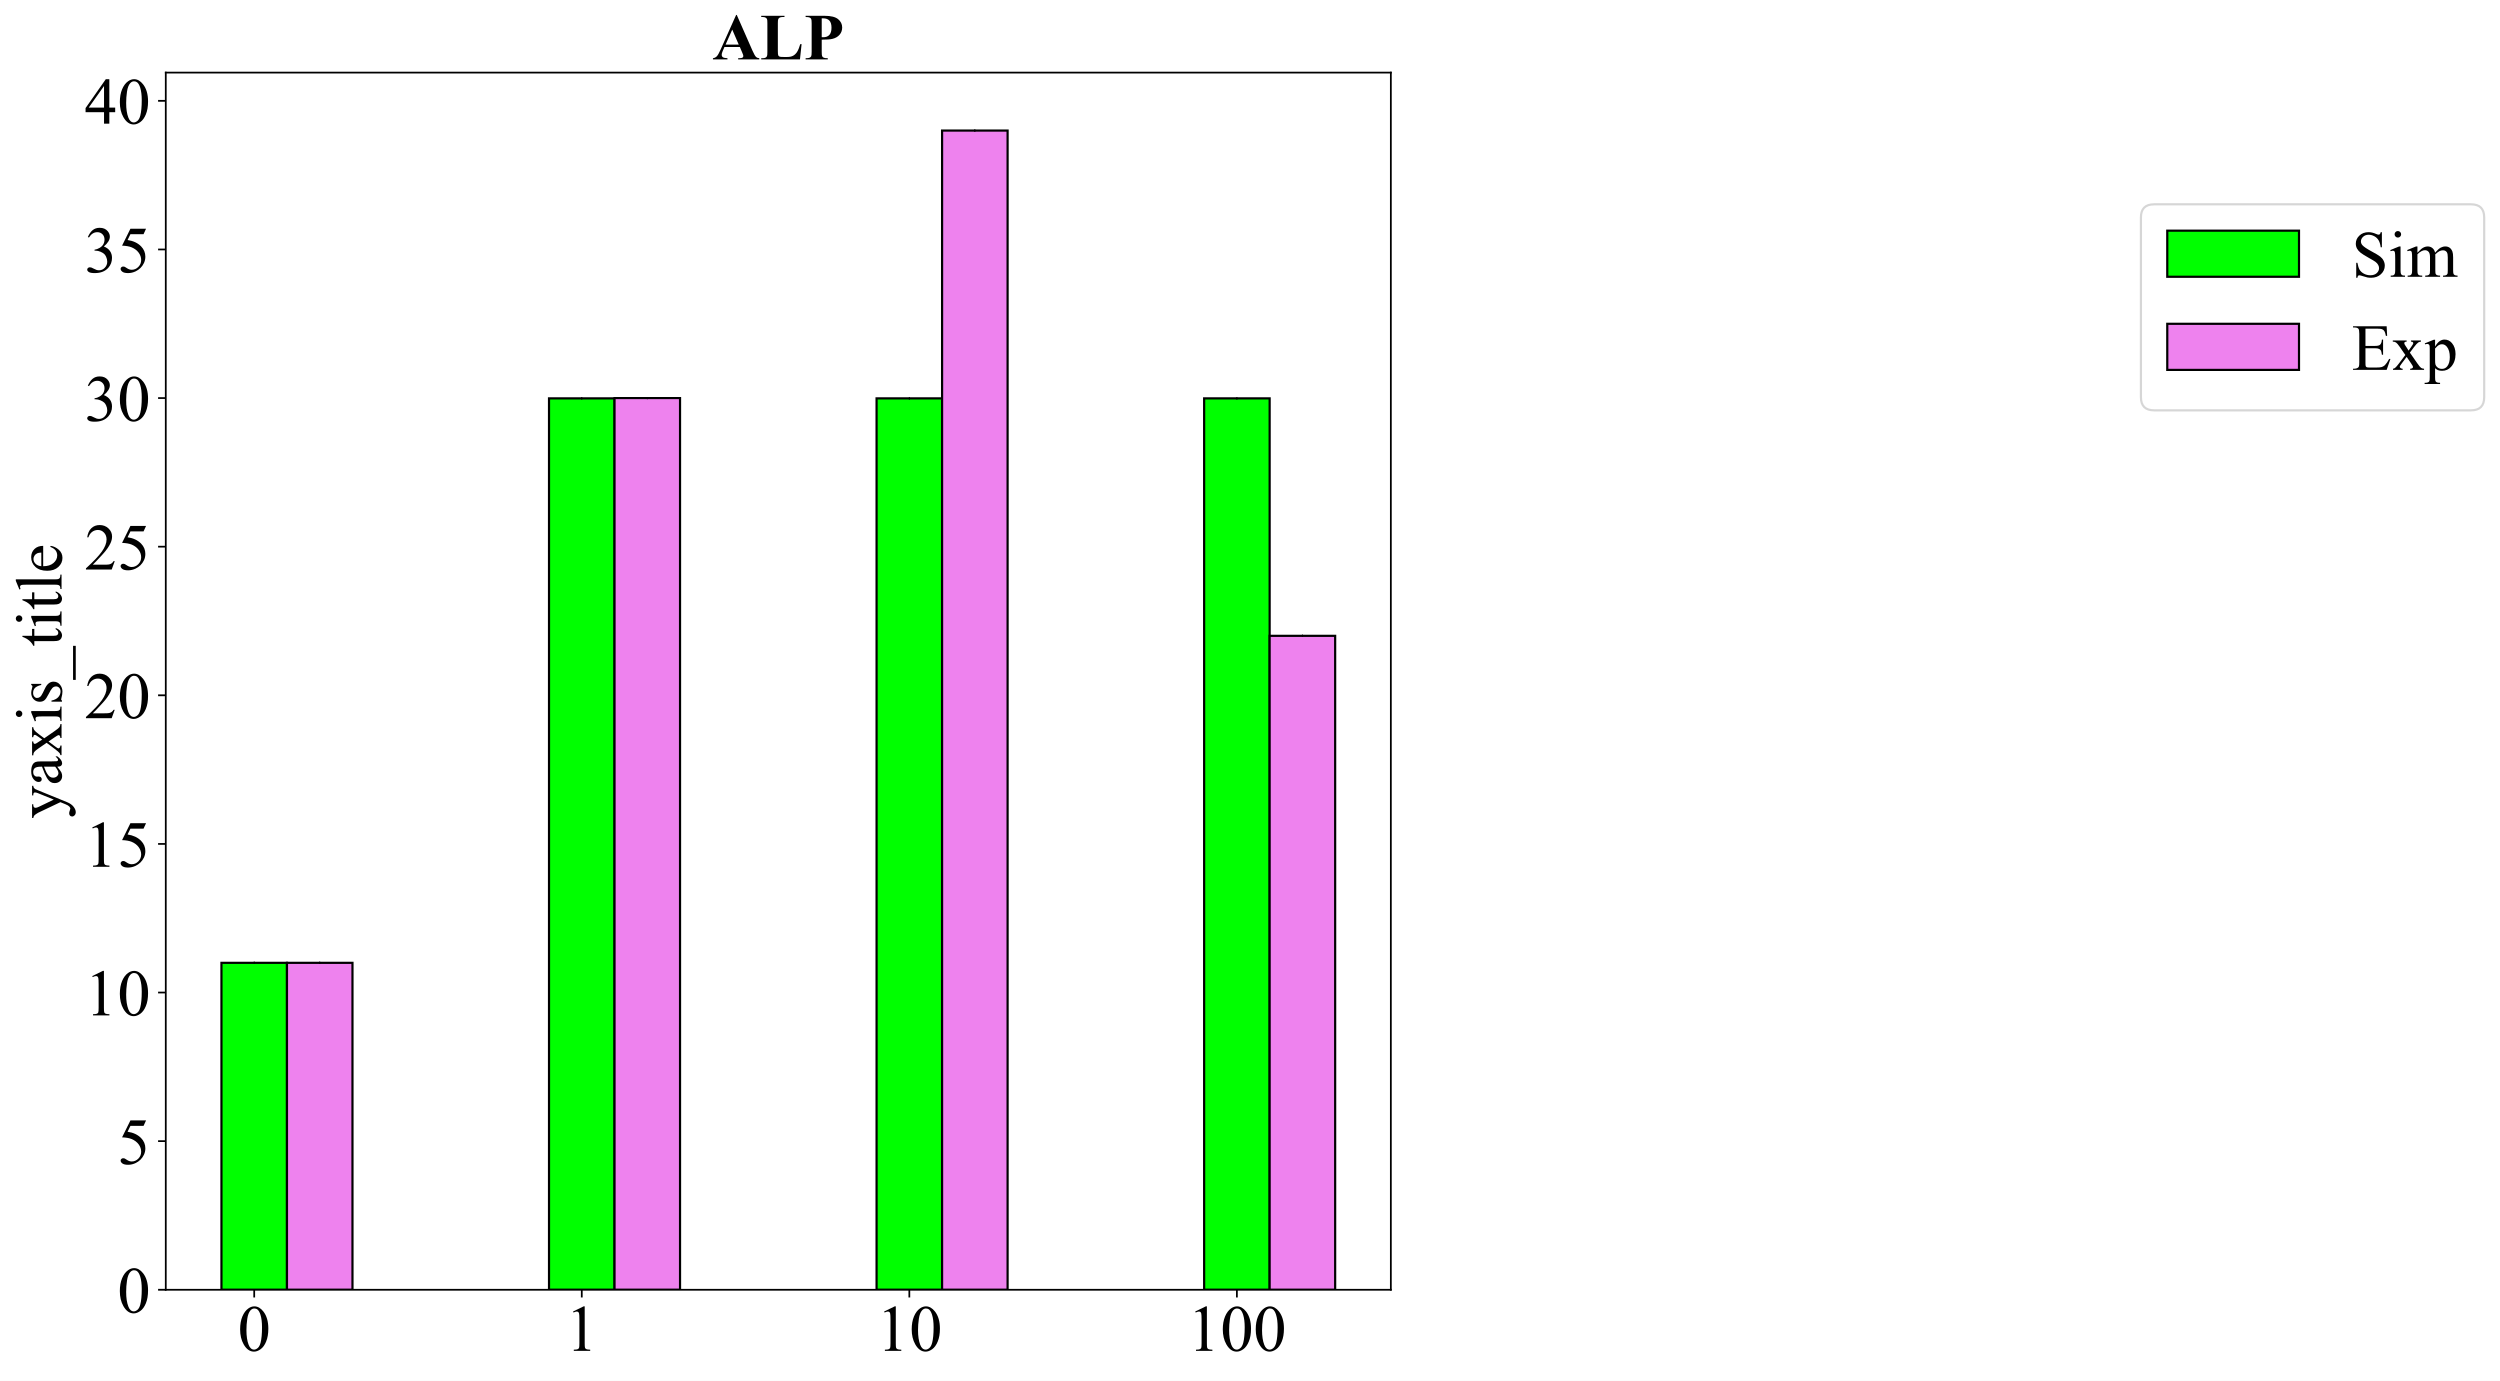
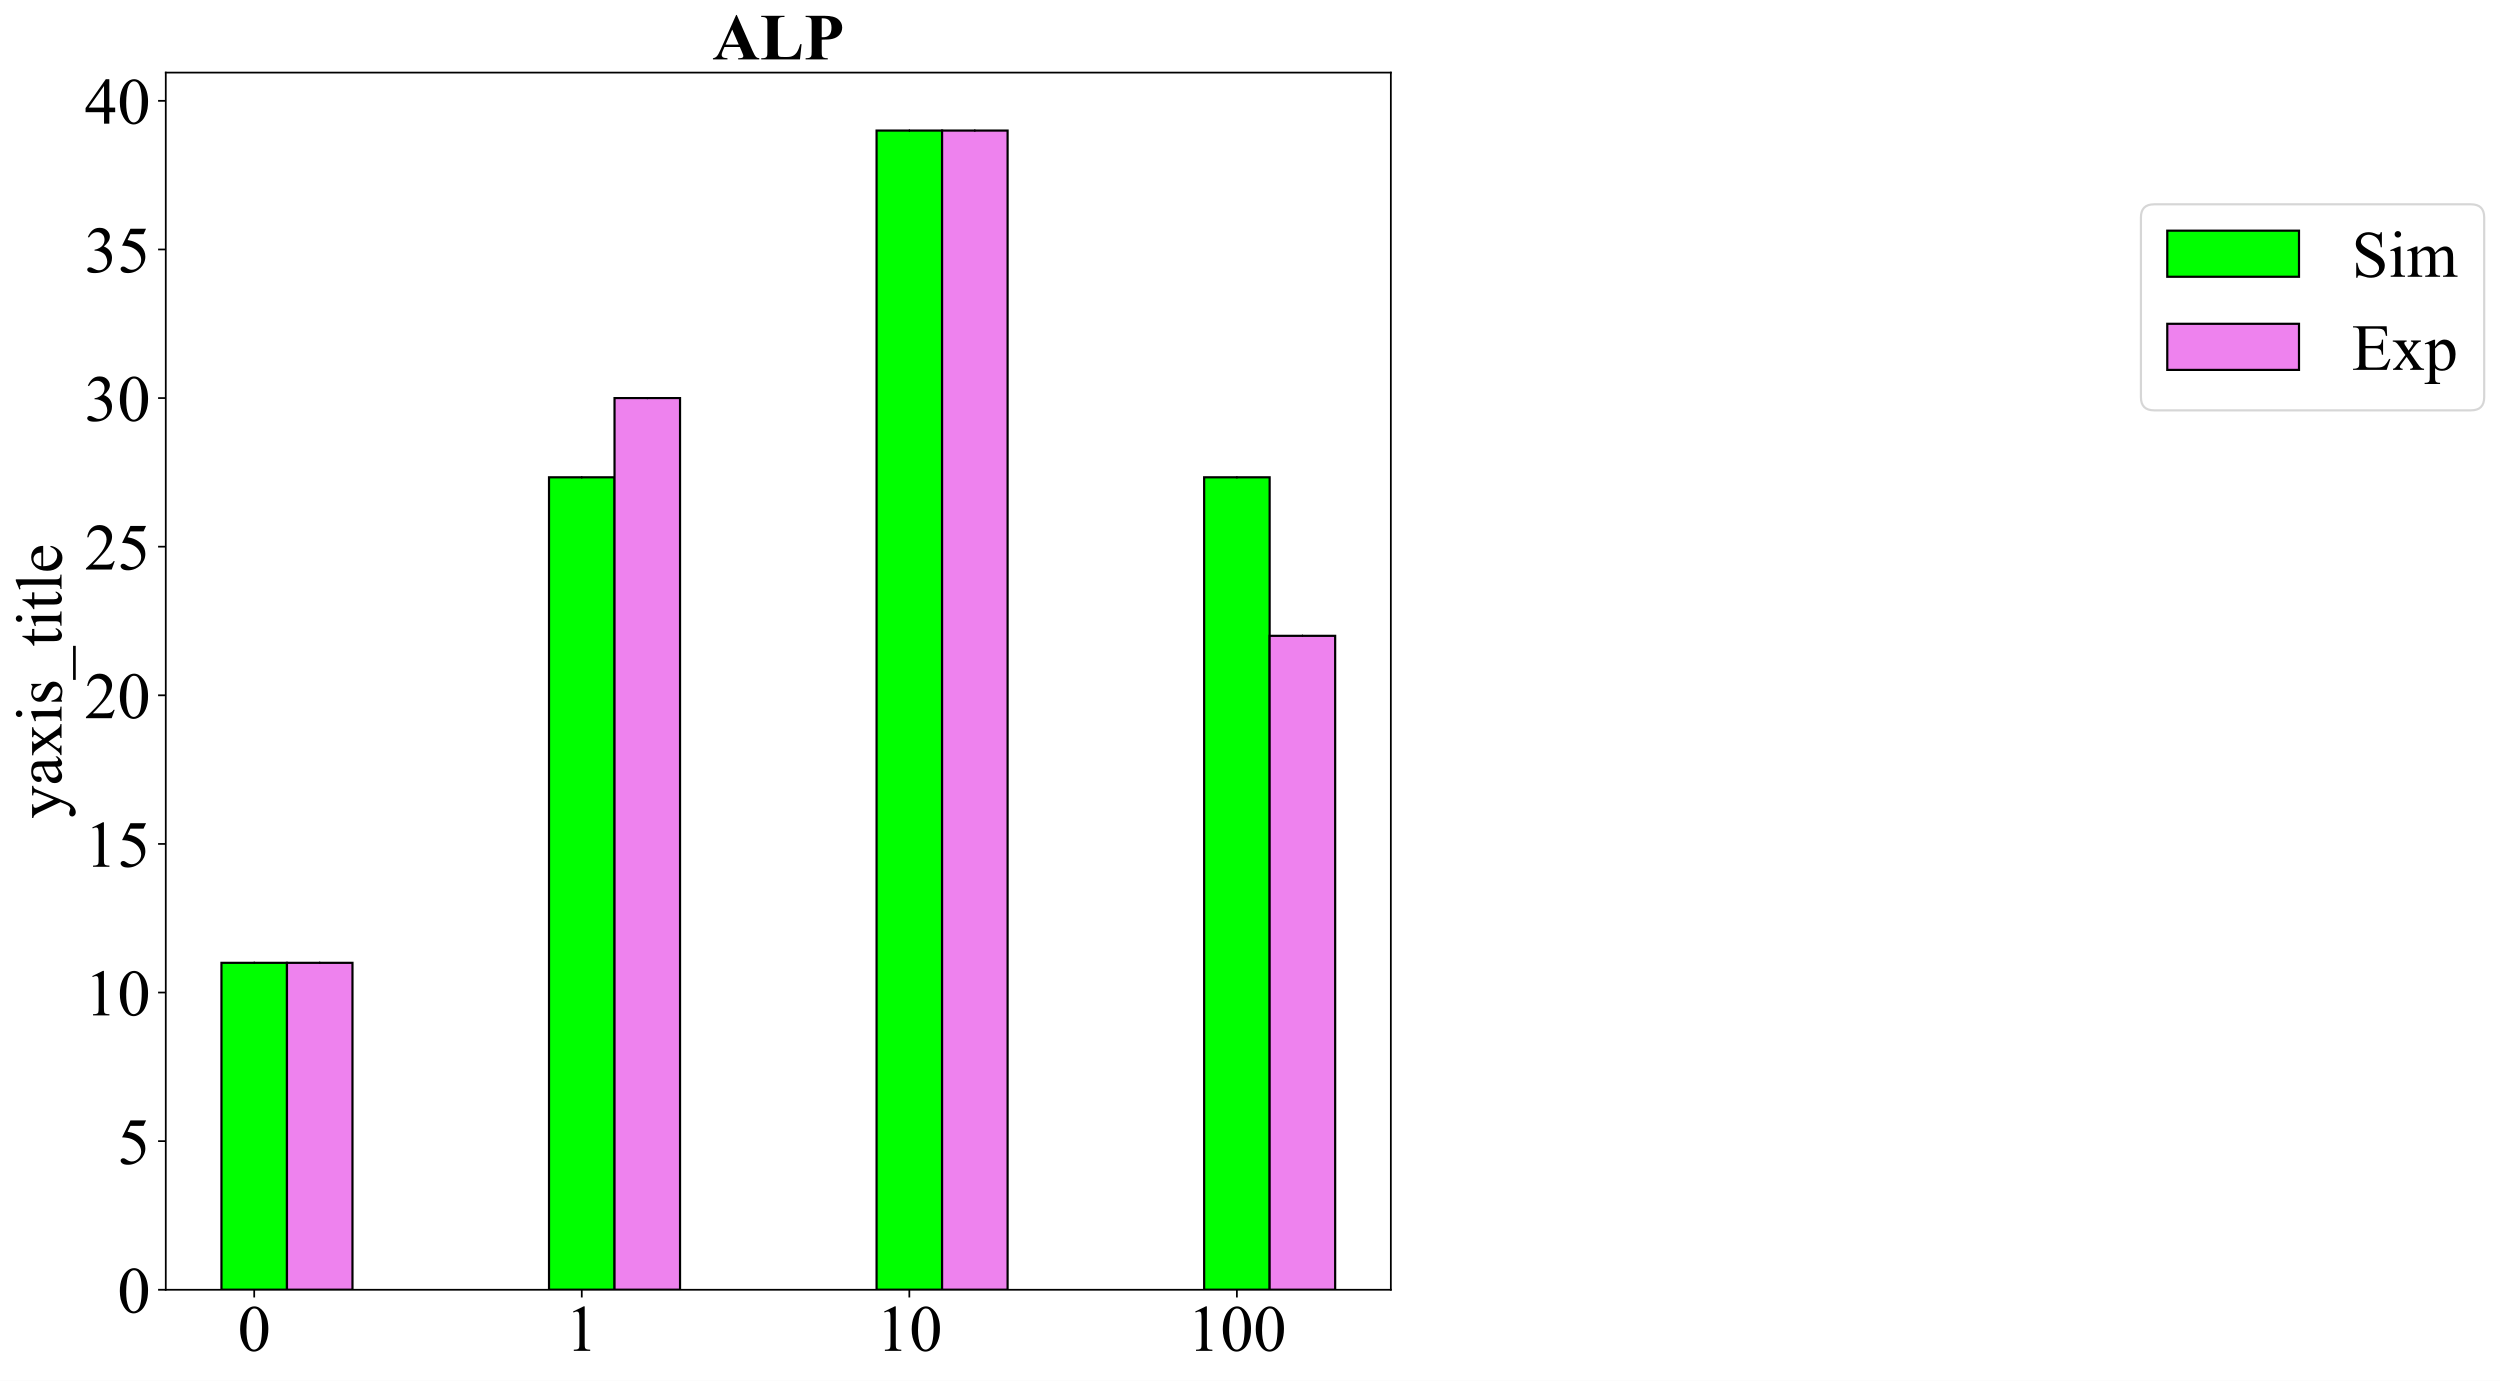
<svg xmlns="http://www.w3.org/2000/svg" xmlns:xlink="http://www.w3.org/1999/xlink" height="628.914pt" version="1.1" viewBox="0 0 1138.705 628.914" width="1138.705pt">
  <defs>
    <style type="text/css">
*{stroke-linecap:butt;stroke-linejoin:round;}
  </style>
  </defs>
  <g id="figure_1">
    <g id="patch_1">
      <path d="M 0 628.914  L 1138.705 628.914  L 1138.705 0  L 0 0  z " style="fill:#ffffff;" />
    </g>
    <g id="axes_1">
      <g id="patch_2">
        <path d="M 75.505 587.466  L 633.505 587.466  L 633.505 33.066  L 75.505 33.066  z " style="fill:#ffffff;" />
      </g>
      <g id="patch_3">
-         <path clip-path="url(#pc3b810b936)" d="M 100.868 587.466  L 130.708 587.466  L 130.708 438.543  L 100.868 438.543  z " style="fill:#00ff00;stroke:#000000;stroke-linejoin:miter;" />
+         <path clip-path="url(#pcb416f35eb)" d="M 100.868 587.466  L 130.708 587.466  L 130.708 438.543  L 100.868 438.543  z " style="fill:#00ff00;stroke:#000000;stroke-linejoin:miter;" />
      </g>
      <g id="patch_4">
-         <path clip-path="url(#pc3b810b936)" d="M 250.066 587.466  L 279.906 587.466  L 279.906 181.457  L 250.066 181.457  z " style="fill:#00ff00;stroke:#000000;stroke-linejoin:miter;" />
+         <path clip-path="url(#pcb416f35eb)" d="M 250.066 587.466  L 279.906 587.466  L 279.906 217.414  L 250.066 217.414  z " style="fill:#00ff00;stroke:#000000;stroke-linejoin:miter;" />
      </g>
      <g id="patch_5">
-         <path clip-path="url(#pc3b810b936)" d="M 399.264 587.466  L 429.104 587.466  L 429.104 181.457  L 399.264 181.457  z " style="fill:#00ff00;stroke:#000000;stroke-linejoin:miter;" />
+         <path clip-path="url(#pcb416f35eb)" d="M 399.264 587.466  L 429.104 587.466  L 429.104 59.466  L 399.264 59.466  z " style="fill:#00ff00;stroke:#000000;stroke-linejoin:miter;" />
      </g>
      <g id="patch_6">
-         <path clip-path="url(#pc3b810b936)" d="M 548.462 587.466  L 578.301 587.466  L 578.301 181.457  L 548.462 181.457  z " style="fill:#00ff00;stroke:#000000;stroke-linejoin:miter;" />
+         <path clip-path="url(#pcb416f35eb)" d="M 548.462 587.466  L 578.301 587.466  L 578.301 217.414  L 548.462 217.414  z " style="fill:#00ff00;stroke:#000000;stroke-linejoin:miter;" />
      </g>
      <g id="patch_7">
-         <path clip-path="url(#pc3b810b936)" d="M 130.708 587.466  L 160.547 587.466  L 160.547 438.543  L 130.708 438.543  z " style="fill:#ee82ee;stroke:#000000;stroke-linejoin:miter;" />
+         <path clip-path="url(#pcb416f35eb)" d="M 130.708 587.466  L 160.547 587.466  L 160.547 438.543  L 130.708 438.543  z " style="fill:#ee82ee;stroke:#000000;stroke-linejoin:miter;" />
      </g>
      <g id="patch_8">
-         <path clip-path="url(#pc3b810b936)" d="M 279.906 587.466  L 309.745 587.466  L 309.745 181.312  L 279.906 181.312  z " style="fill:#ee82ee;stroke:#000000;stroke-linejoin:miter;" />
+         <path clip-path="url(#pcb416f35eb)" d="M 279.906 587.466  L 309.745 587.466  L 309.745 181.312  L 279.906 181.312  z " style="fill:#ee82ee;stroke:#000000;stroke-linejoin:miter;" />
      </g>
      <g id="patch_9">
-         <path clip-path="url(#pc3b810b936)" d="M 429.104 587.466  L 458.943 587.466  L 458.943 59.466  L 429.104 59.466  z " style="fill:#ee82ee;stroke:#000000;stroke-linejoin:miter;" />
+         <path clip-path="url(#pcb416f35eb)" d="M 429.104 587.466  L 458.943 587.466  L 458.943 59.466  L 429.104 59.466  z " style="fill:#ee82ee;stroke:#000000;stroke-linejoin:miter;" />
      </g>
      <g id="patch_10">
-         <path clip-path="url(#pc3b810b936)" d="M 578.301 587.466  L 608.141 587.466  L 608.141 289.619  L 578.301 289.619  z " style="fill:#ee82ee;stroke:#000000;stroke-linejoin:miter;" />
+         <path clip-path="url(#pcb416f35eb)" d="M 578.301 587.466  L 608.141 587.466  L 608.141 289.619  L 578.301 289.619  z " style="fill:#ee82ee;stroke:#000000;stroke-linejoin:miter;" />
      </g>
      <g id="matplotlib.axis_1">
        <g id="xtick_1">
          <g id="line2d_1">
            <defs>
-               <path d="M 0 0  L 0 3.5  " id="m99439a7540" style="stroke:#000000;stroke-width:0.8;" />
-             </defs>
-             <g>
-               <use style="stroke:#000000;stroke-width:0.8;" x="115.788" xlink:href="#m99439a7540" y="587.466" />
+               <path d="M 0 0  L 0 3.5  " id="m99cf491e5a" style="stroke:#000000;stroke-width:0.8;" />
+             </defs>
+             <g>
+               <use style="stroke:#000000;stroke-width:0.8;" x="115.788" xlink:href="#m99cf491e5a" y="587.466" />
            </g>
          </g>
          <g id="text_1">
            <defs>
              <path d="M 3.609 32.719  Q 3.609 44.047 7.031 52.219  Q 10.453 60.406 16.109 64.406  Q 20.516 67.578 25.203 67.578  Q 32.812 67.578 38.875 59.812  Q 46.438 50.203 46.438 33.734  Q 46.438 22.219 43.109 14.156  Q 39.797 6.109 34.641 2.469  Q 29.5 -1.172 24.703 -1.172  Q 15.234 -1.172 8.938 10.016  Q 3.609 19.438 3.609 32.719  z M 13.188 31.5  Q 13.188 17.828 16.547 9.188  Q 19.344 1.906 24.859 1.906  Q 27.484 1.906 30.312 4.266  Q 33.156 6.641 34.625 12.203  Q 36.859 20.609 36.859 35.891  Q 36.859 47.219 34.516 54.781  Q 32.766 60.406 29.984 62.75  Q 27.984 64.359 25.141 64.359  Q 21.828 64.359 19.234 61.375  Q 15.719 57.328 14.453 48.625  Q 13.188 39.938 13.188 31.5  z " id="TimesNewRomanPSMT-30" />
            </defs>
            <g transform="translate(108.2881 615.2969)scale(0.3 -0.3)">
              <use xlink:href="#TimesNewRomanPSMT-30" />
            </g>
          </g>
        </g>
        <g id="xtick_2">
          <g id="line2d_2">
            <g>
-               <use style="stroke:#000000;stroke-width:0.8;" x="264.986" xlink:href="#m99439a7540" y="587.466" />
+               <use style="stroke:#000000;stroke-width:0.8;" x="264.986" xlink:href="#m99cf491e5a" y="587.466" />
            </g>
          </g>
          <g id="text_2">
            <defs>
              <path d="M 11.719 59.719  L 27.828 67.578  L 29.438 67.578  L 29.438 11.672  Q 29.438 6.109 29.906 4.734  Q 30.375 3.375 31.828 2.641  Q 33.297 1.906 37.797 1.812  L 37.797 0  L 12.891 0  L 12.891 1.812  Q 17.578 1.906 18.938 2.609  Q 20.312 3.328 20.844 4.516  Q 21.391 5.719 21.391 11.672  L 21.391 47.406  Q 21.391 54.641 20.906 56.688  Q 20.562 58.25 19.656 58.984  Q 18.75 59.719 17.484 59.719  Q 15.672 59.719 12.453 58.203  z " id="TimesNewRomanPSMT-31" />
            </defs>
            <g transform="translate(257.486 615.2969)scale(0.3 -0.3)">
              <use xlink:href="#TimesNewRomanPSMT-31" />
            </g>
          </g>
        </g>
        <g id="xtick_3">
          <g id="line2d_3">
            <g>
-               <use style="stroke:#000000;stroke-width:0.8;" x="414.184" xlink:href="#m99439a7540" y="587.466" />
+               <use style="stroke:#000000;stroke-width:0.8;" x="414.184" xlink:href="#m99cf491e5a" y="587.466" />
            </g>
          </g>
          <g id="text_3">
            <g transform="translate(399.1838 615.2969)scale(0.3 -0.3)">
              <use xlink:href="#TimesNewRomanPSMT-31" />
              <use x="50" xlink:href="#TimesNewRomanPSMT-30" />
            </g>
          </g>
        </g>
        <g id="xtick_4">
          <g id="line2d_4">
            <g>
-               <use style="stroke:#000000;stroke-width:0.8;" x="563.382" xlink:href="#m99439a7540" y="587.466" />
+               <use style="stroke:#000000;stroke-width:0.8;" x="563.382" xlink:href="#m99cf491e5a" y="587.466" />
            </g>
          </g>
          <g id="text_4">
            <g transform="translate(540.8817 615.2969)scale(0.3 -0.3)">
              <use xlink:href="#TimesNewRomanPSMT-31" />
              <use x="50" xlink:href="#TimesNewRomanPSMT-30" />
              <use x="100" xlink:href="#TimesNewRomanPSMT-30" />
            </g>
          </g>
        </g>
      </g>
      <g id="matplotlib.axis_2">
        <g id="ytick_1">
          <g id="line2d_5">
            <defs>
-               <path d="M 0 0  L -3.5 0  " id="mb00180b487" style="stroke:#000000;stroke-width:0.8;" />
-             </defs>
-             <g>
-               <use style="stroke:#000000;stroke-width:0.8;" x="75.505" xlink:href="#mb00180b487" y="587.466" />
+               <path d="M 0 0  L -3.5 0  " id="me717185f89" style="stroke:#000000;stroke-width:0.8;" />
+             </defs>
+             <g>
+               <use style="stroke:#000000;stroke-width:0.8;" x="75.505" xlink:href="#me717185f89" y="587.466" />
            </g>
          </g>
          <g id="text_5">
            <g transform="translate(53.50469 597.8813)scale(0.3 -0.3)">
              <use xlink:href="#TimesNewRomanPSMT-30" />
            </g>
          </g>
        </g>
        <g id="ytick_2">
          <g id="line2d_6">
            <g>
-               <use style="stroke:#000000;stroke-width:0.8;" x="75.505" xlink:href="#mb00180b487" y="519.773" />
+               <use style="stroke:#000000;stroke-width:0.8;" x="75.505" xlink:href="#me717185f89" y="519.773" />
            </g>
          </g>
          <g id="text_6">
            <defs>
              <path d="M 43.406 66.219  L 39.594 57.906  L 19.672 57.906  L 15.328 49.031  Q 28.266 47.125 35.844 39.406  Q 42.328 32.766 42.328 23.781  Q 42.328 18.562 40.203 14.109  Q 38.094 9.672 34.859 6.547  Q 31.641 3.422 27.688 1.516  Q 22.078 -1.172 16.156 -1.172  Q 10.203 -1.172 7.484 0.844  Q 4.781 2.875 4.781 5.328  Q 4.781 6.688 5.906 7.734  Q 7.031 8.797 8.734 8.797  Q 10.016 8.797 10.969 8.406  Q 11.922 8.016 14.203 6.391  Q 17.875 3.859 21.625 3.859  Q 27.344 3.859 31.656 8.172  Q 35.984 12.5 35.984 18.703  Q 35.984 24.703 32.125 29.906  Q 28.266 35.109 21.484 37.938  Q 16.156 40.141 6.984 40.484  L 19.672 66.219  z " id="TimesNewRomanPSMT-35" />
            </defs>
            <g transform="translate(53.50469 530.1889)scale(0.3 -0.3)">
              <use xlink:href="#TimesNewRomanPSMT-35" />
            </g>
          </g>
        </g>
        <g id="ytick_3">
          <g id="line2d_7">
            <g>
-               <use style="stroke:#000000;stroke-width:0.8;" x="75.505" xlink:href="#mb00180b487" y="452.081" />
+               <use style="stroke:#000000;stroke-width:0.8;" x="75.505" xlink:href="#me717185f89" y="452.081" />
            </g>
          </g>
          <g id="text_7">
            <g transform="translate(38.50469 462.4966)scale(0.3 -0.3)">
              <use xlink:href="#TimesNewRomanPSMT-31" />
              <use x="50" xlink:href="#TimesNewRomanPSMT-30" />
            </g>
          </g>
        </g>
        <g id="ytick_4">
          <g id="line2d_8">
            <g>
-               <use style="stroke:#000000;stroke-width:0.8;" x="75.505" xlink:href="#mb00180b487" y="384.389" />
+               <use style="stroke:#000000;stroke-width:0.8;" x="75.505" xlink:href="#me717185f89" y="384.389" />
            </g>
          </g>
          <g id="text_8">
            <g transform="translate(38.50469 394.8043)scale(0.3 -0.3)">
              <use xlink:href="#TimesNewRomanPSMT-31" />
              <use x="50" xlink:href="#TimesNewRomanPSMT-35" />
            </g>
          </g>
        </g>
        <g id="ytick_5">
          <g id="line2d_9">
            <g>
-               <use style="stroke:#000000;stroke-width:0.8;" x="75.505" xlink:href="#mb00180b487" y="316.696" />
+               <use style="stroke:#000000;stroke-width:0.8;" x="75.505" xlink:href="#me717185f89" y="316.696" />
            </g>
          </g>
          <g id="text_9">
            <defs>
              <path d="M 45.844 12.75  L 41.219 0  L 2.156 0  L 2.156 1.812  Q 19.391 17.531 26.422 27.484  Q 33.453 37.453 33.453 45.703  Q 33.453 52 29.594 56.047  Q 25.734 60.109 20.359 60.109  Q 15.484 60.109 11.594 57.25  Q 7.719 54.391 5.859 48.875  L 4.047 48.875  Q 5.281 57.906 10.328 62.734  Q 15.375 67.578 22.953 67.578  Q 31 67.578 36.391 62.406  Q 41.797 57.234 41.797 50.203  Q 41.797 45.172 39.453 40.141  Q 35.844 32.234 27.734 23.391  Q 15.578 10.109 12.547 7.375  L 29.828 7.375  Q 35.109 7.375 37.234 7.766  Q 39.359 8.156 41.062 9.344  Q 42.781 10.547 44.047 12.75  z " id="TimesNewRomanPSMT-32" />
            </defs>
            <g transform="translate(38.50469 327.112)scale(0.3 -0.3)">
              <use xlink:href="#TimesNewRomanPSMT-32" />
              <use x="50" xlink:href="#TimesNewRomanPSMT-30" />
            </g>
          </g>
        </g>
        <g id="ytick_6">
          <g id="line2d_10">
            <g>
-               <use style="stroke:#000000;stroke-width:0.8;" x="75.505" xlink:href="#mb00180b487" y="249.004" />
+               <use style="stroke:#000000;stroke-width:0.8;" x="75.505" xlink:href="#me717185f89" y="249.004" />
            </g>
          </g>
          <g id="text_10">
            <g transform="translate(38.50469 259.4197)scale(0.3 -0.3)">
              <use xlink:href="#TimesNewRomanPSMT-32" />
              <use x="50" xlink:href="#TimesNewRomanPSMT-35" />
            </g>
          </g>
        </g>
        <g id="ytick_7">
          <g id="line2d_11">
            <g>
-               <use style="stroke:#000000;stroke-width:0.8;" x="75.505" xlink:href="#mb00180b487" y="181.312" />
+               <use style="stroke:#000000;stroke-width:0.8;" x="75.505" xlink:href="#me717185f89" y="181.312" />
            </g>
          </g>
          <g id="text_11">
            <defs>
              <path d="M 5.078 53.609  Q 7.906 60.297 12.219 63.938  Q 16.547 67.578 23 67.578  Q 30.953 67.578 35.203 62.406  Q 38.422 58.547 38.422 54.156  Q 38.422 46.922 29.344 39.203  Q 35.453 36.812 38.578 32.375  Q 41.703 27.938 41.703 21.922  Q 41.703 13.328 36.234 7.031  Q 29.109 -1.172 15.578 -1.172  Q 8.891 -1.172 6.469 0.484  Q 4.047 2.156 4.047 4.047  Q 4.047 5.469 5.188 6.547  Q 6.344 7.625 7.953 7.625  Q 9.188 7.625 10.453 7.234  Q 11.281 6.984 14.203 5.438  Q 17.141 3.906 18.266 3.609  Q 20.062 3.078 22.125 3.078  Q 27.094 3.078 30.781 6.938  Q 34.469 10.797 34.469 16.062  Q 34.469 19.922 32.766 23.578  Q 31.5 26.312 29.984 27.734  Q 27.875 29.688 24.219 31.266  Q 20.562 32.859 16.75 32.859  L 15.188 32.859  L 15.188 34.328  Q 19.047 34.812 22.922 37.109  Q 26.812 39.406 28.562 42.625  Q 30.328 45.844 30.328 49.703  Q 30.328 54.734 27.172 57.828  Q 24.031 60.938 19.344 60.938  Q 11.766 60.938 6.688 52.828  z " id="TimesNewRomanPSMT-33" />
            </defs>
            <g transform="translate(38.50469 191.7274)scale(0.3 -0.3)">
              <use xlink:href="#TimesNewRomanPSMT-33" />
              <use x="50" xlink:href="#TimesNewRomanPSMT-30" />
            </g>
          </g>
        </g>
        <g id="ytick_8">
          <g id="line2d_12">
            <g>
-               <use style="stroke:#000000;stroke-width:0.8;" x="75.505" xlink:href="#mb00180b487" y="113.619" />
+               <use style="stroke:#000000;stroke-width:0.8;" x="75.505" xlink:href="#me717185f89" y="113.619" />
            </g>
          </g>
          <g id="text_12">
            <g transform="translate(38.50469 124.0351)scale(0.3 -0.3)">
              <use xlink:href="#TimesNewRomanPSMT-33" />
              <use x="50" xlink:href="#TimesNewRomanPSMT-35" />
            </g>
          </g>
        </g>
        <g id="ytick_9">
          <g id="line2d_13">
            <g>
-               <use style="stroke:#000000;stroke-width:0.8;" x="75.505" xlink:href="#mb00180b487" y="45.927" />
+               <use style="stroke:#000000;stroke-width:0.8;" x="75.505" xlink:href="#me717185f89" y="45.927" />
            </g>
          </g>
          <g id="text_13">
            <defs>
              <path d="M 46.531 24.422  L 46.531 17.484  L 37.641 17.484  L 37.641 0  L 29.594 0  L 29.594 17.484  L 1.562 17.484  L 1.562 23.734  L 32.281 67.578  L 37.641 67.578  L 37.641 24.422  z M 29.594 24.422  L 29.594 57.281  L 6.344 24.422  z " id="TimesNewRomanPSMT-34" />
            </defs>
            <g transform="translate(38.50469 56.34279)scale(0.3 -0.3)">
              <use xlink:href="#TimesNewRomanPSMT-34" />
              <use x="50" xlink:href="#TimesNewRomanPSMT-30" />
            </g>
          </g>
        </g>
        <g id="text_14">
          <defs>
            <path d="M 0.594 44.734  L 21.438 44.734  L 21.438 42.922  L 20.406 42.922  Q 18.219 42.922 17.109 41.969  Q 16.016 41.016 16.016 39.594  Q 16.016 37.703 17.625 34.328  L 28.516 11.766  L 38.531 36.469  Q 39.359 38.484 39.359 40.438  Q 39.359 41.312 39.016 41.75  Q 38.625 42.281 37.797 42.594  Q 36.969 42.922 34.859 42.922  L 34.859 44.734  L 49.422 44.734  L 49.422 42.922  Q 47.609 42.719 46.625 42.125  Q 45.656 41.547 44.484 39.938  Q 44.047 39.266 42.828 36.188  L 24.609 -8.453  Q 21.969 -14.938 17.688 -18.25  Q 13.422 -21.578 9.469 -21.578  Q 6.594 -21.578 4.734 -19.922  Q 2.875 -18.266 2.875 -16.109  Q 2.875 -14.062 4.219 -12.812  Q 5.562 -11.578 7.906 -11.578  Q 9.516 -11.578 12.312 -12.641  Q 14.266 -13.375 14.75 -13.375  Q 16.219 -13.375 17.938 -11.859  Q 19.672 -10.359 21.438 -6  L 24.609 1.766  L 8.547 35.5  Q 7.812 37.016 6.203 39.266  Q 4.984 40.969 4.203 41.547  Q 3.078 42.328 0.594 42.922  z " id="TimesNewRomanPSMT-79" />
            <path d="M 28.469 6.453  Q 21.578 1.125 19.828 0.297  Q 17.188 -0.922 14.203 -0.922  Q 9.578 -0.922 6.562 2.25  Q 3.562 5.422 3.562 10.594  Q 3.562 13.875 5.031 16.266  Q 7.031 19.578 11.984 22.5  Q 16.938 25.438 28.469 29.641  L 28.469 31.391  Q 28.469 38.094 26.344 40.578  Q 24.219 43.062 20.172 43.062  Q 17.094 43.062 15.281 41.406  Q 13.422 39.75 13.422 37.594  L 13.531 34.766  Q 13.531 32.516 12.375 31.297  Q 11.234 30.078 9.375 30.078  Q 7.562 30.078 6.422 31.344  Q 5.281 32.625 5.281 34.812  Q 5.281 39.016 9.578 42.531  Q 13.875 46.047 21.625 46.047  Q 27.594 46.047 31.391 44.047  Q 34.281 42.531 35.641 39.312  Q 36.531 37.203 36.531 30.719  L 36.531 15.531  Q 36.531 9.125 36.766 7.688  Q 37.016 6.25 37.578 5.766  Q 38.141 5.281 38.875 5.281  Q 39.656 5.281 40.234 5.609  Q 41.266 6.25 44.188 9.188  L 44.188 6.453  Q 38.719 -0.875 33.734 -0.875  Q 31.344 -0.875 29.922 0.781  Q 28.516 2.438 28.469 6.453  z M 28.469 9.625  L 28.469 26.656  Q 21.094 23.734 18.953 22.516  Q 15.094 20.359 13.422 18.016  Q 11.766 15.672 11.766 12.891  Q 11.766 9.375 13.859 7.047  Q 15.969 4.734 18.703 4.734  Q 22.406 4.734 28.469 9.625  z " id="TimesNewRomanPSMT-61" />
            <path d="M 1.312 44.734  L 22.359 44.734  L 22.359 42.922  Q 20.359 42.922 19.547 42.234  Q 18.75 41.547 18.75 40.438  Q 18.75 39.266 20.453 36.812  Q 21 36.031 22.078 34.375  L 25.25 29.297  L 28.906 34.375  Q 32.422 39.203 32.422 40.484  Q 32.422 41.5 31.594 42.203  Q 30.766 42.922 28.906 42.922  L 28.906 44.734  L 44.047 44.734  L 44.047 42.922  Q 41.656 42.781 39.891 41.609  Q 37.5 39.938 33.344 34.375  L 27.25 26.219  L 38.375 10.203  Q 42.484 4.297 44.234 3.094  Q 46 1.906 48.781 1.766  L 48.781 0  L 27.688 0  L 27.688 1.766  Q 29.891 1.766 31.109 2.734  Q 32.031 3.422 32.031 4.547  Q 32.031 5.672 28.906 10.203  L 22.359 19.781  L 15.188 10.203  Q 11.859 5.766 11.859 4.938  Q 11.859 3.766 12.953 2.812  Q 14.062 1.859 16.266 1.766  L 16.266 0  L 1.656 0  L 1.656 1.766  Q 3.422 2 4.734 2.984  Q 6.594 4.391 10.984 10.203  L 20.359 22.656  L 11.859 34.969  Q 8.25 40.234 6.266 41.578  Q 4.297 42.922 1.312 42.922  z " id="TimesNewRomanPSMT-78" />
            <path d="M 14.5 69.438  Q 16.547 69.438 17.984 67.984  Q 19.438 66.547 19.438 64.5  Q 19.438 62.453 17.984 60.984  Q 16.547 59.516 14.5 59.516  Q 12.453 59.516 10.984 60.984  Q 9.516 62.453 9.516 64.5  Q 9.516 66.547 10.953 67.984  Q 12.406 69.438 14.5 69.438  z M 18.562 46.047  L 18.562 10.109  Q 18.562 5.906 19.172 4.516  Q 19.781 3.125 20.969 2.438  Q 22.172 1.766 25.344 1.766  L 25.344 0  L 3.609 0  L 3.609 1.766  Q 6.891 1.766 8 2.391  Q 9.125 3.031 9.781 4.484  Q 10.453 5.953 10.453 10.109  L 10.453 27.344  Q 10.453 34.625 10.016 36.766  Q 9.672 38.328 8.938 38.938  Q 8.203 39.547 6.938 39.547  Q 5.562 39.547 3.609 38.812  L 2.938 40.578  L 16.406 46.047  z " id="TimesNewRomanPSMT-69" />
            <path d="M 32.031 46.047  L 32.031 30.812  L 30.422 30.812  Q 28.562 37.984 25.656 40.578  Q 22.75 43.172 18.266 43.172  Q 14.844 43.172 12.734 41.359  Q 10.641 39.547 10.641 37.359  Q 10.641 34.625 12.203 32.672  Q 13.719 30.672 18.359 28.422  L 25.484 24.953  Q 35.406 20.125 35.406 12.203  Q 35.406 6.109 30.781 2.359  Q 26.172 -1.375 20.453 -1.375  Q 16.359 -1.375 11.078 0.094  Q 9.469 0.594 8.453 0.594  Q 7.328 0.594 6.688 -0.688  L 5.078 -0.688  L 5.078 15.281  L 6.688 15.281  Q 8.062 8.453 11.906 4.984  Q 15.766 1.516 20.562 1.516  Q 23.922 1.516 26.047 3.484  Q 28.172 5.469 28.172 8.25  Q 28.172 11.625 25.797 13.922  Q 23.438 16.219 16.359 19.734  Q 9.281 23.25 7.078 26.078  Q 4.891 28.859 4.891 33.109  Q 4.891 38.625 8.672 42.328  Q 12.453 46.047 18.453 46.047  Q 21.094 46.047 24.859 44.922  Q 27.344 44.188 28.172 44.188  Q 28.953 44.188 29.391 44.531  Q 29.828 44.875 30.422 46.047  z " id="TimesNewRomanPSMT-73" />
            <path d="M 50.875 -21.578  L -0.828 -21.578  L -0.828 -17.484  L 50.875 -17.484  z " id="TimesNewRomanPSMT-5f" />
            <path d="M 16.109 59.422  L 16.109 44.734  L 26.562 44.734  L 26.562 41.312  L 16.109 41.312  L 16.109 12.312  Q 16.109 7.953 17.359 6.438  Q 18.609 4.938 20.562 4.938  Q 22.172 4.938 23.688 5.938  Q 25.203 6.938 26.031 8.891  L 27.938 8.891  Q 26.219 4.109 23.094 1.688  Q 19.969 -0.734 16.656 -0.734  Q 14.406 -0.734 12.25 0.516  Q 10.109 1.766 9.078 4.078  Q 8.062 6.391 8.062 11.234  L 8.062 41.312  L 0.984 41.312  L 0.984 42.922  Q 3.656 44 6.469 46.562  Q 9.281 49.125 11.469 52.641  Q 12.594 54.5 14.594 59.422  z " id="TimesNewRomanPSMT-74" />
            <path d="M 18.5 69.438  L 18.5 10.109  Q 18.5 5.906 19.109 4.531  Q 19.734 3.172 21 2.469  Q 22.266 1.766 25.734 1.766  L 25.734 0  L 3.812 0  L 3.812 1.766  Q 6.891 1.766 8 2.391  Q 9.125 3.031 9.766 4.484  Q 10.406 5.953 10.406 10.109  L 10.406 50.734  Q 10.406 58.297 10.062 60.031  Q 9.719 61.766 8.953 62.391  Q 8.203 63.031 7.031 63.031  Q 5.766 63.031 3.812 62.25  L 2.984 63.969  L 16.312 69.438  z " id="TimesNewRomanPSMT-6c" />
            <path d="M 10.641 27.875  Q 10.594 17.922 15.484 12.25  Q 20.359 6.594 26.953 6.594  Q 31.344 6.594 34.594 9  Q 37.844 11.422 40.047 17.281  L 41.547 16.312  Q 40.531 9.625 35.594 4.125  Q 30.672 -1.375 23.25 -1.375  Q 15.188 -1.375 9.453 4.906  Q 3.719 11.188 3.719 21.781  Q 3.719 33.25 9.594 39.672  Q 15.484 46.094 24.359 46.094  Q 31.891 46.094 36.719 41.141  Q 41.547 36.188 41.547 27.875  z M 10.641 30.719  L 31.344 30.719  Q 31.109 35.016 30.328 36.766  Q 29.109 39.5 26.688 41.062  Q 24.266 42.625 21.625 42.625  Q 17.578 42.625 14.375 39.469  Q 11.188 36.328 10.641 30.719  z " id="TimesNewRomanPSMT-65" />
          </defs>
          <g transform="translate(28.03125 372.757)rotate(-90)scale(0.3 -0.3)">
            <use xlink:href="#TimesNewRomanPSMT-79" />
            <use x="50" xlink:href="#TimesNewRomanPSMT-61" />
            <use x="94.385" xlink:href="#TimesNewRomanPSMT-78" />
            <use x="144.385" xlink:href="#TimesNewRomanPSMT-69" />
            <use x="172.168" xlink:href="#TimesNewRomanPSMT-73" />
            <use x="211.084" xlink:href="#TimesNewRomanPSMT-5f" />
            <use x="261.084" xlink:href="#TimesNewRomanPSMT-74" />
            <use x="288.867" xlink:href="#TimesNewRomanPSMT-69" />
            <use x="316.65" xlink:href="#TimesNewRomanPSMT-74" />
            <use x="344.434" xlink:href="#TimesNewRomanPSMT-6c" />
            <use x="372.217" xlink:href="#TimesNewRomanPSMT-65" />
          </g>
        </g>
      </g>
      <g id="LineCollection_1">
-         <path clip-path="url(#pc3b810b936)" d="M 115.788 438.543  L 115.788 438.543  " style="fill:none;stroke:#000000;stroke-width:1.5;" />
-         <path clip-path="url(#pc3b810b936)" d="M 264.986 181.457  L 264.986 181.457  " style="fill:none;stroke:#000000;stroke-width:1.5;" />
-         <path clip-path="url(#pc3b810b936)" d="M 414.184 181.457  L 414.184 181.457  " style="fill:none;stroke:#000000;stroke-width:1.5;" />
-         <path clip-path="url(#pc3b810b936)" d="M 563.382 181.457  L 563.382 181.457  " style="fill:none;stroke:#000000;stroke-width:1.5;" />
+         <path clip-path="url(#pcb416f35eb)" d="M 115.788 438.543  L 115.788 438.543  " style="fill:none;stroke:#000000;stroke-width:1.5;" />
+         <path clip-path="url(#pcb416f35eb)" d="M 264.986 217.414  L 264.986 217.414  " style="fill:none;stroke:#000000;stroke-width:1.5;" />
+         <path clip-path="url(#pcb416f35eb)" d="M 414.184 59.466  L 414.184 59.466  " style="fill:none;stroke:#000000;stroke-width:1.5;" />
+         <path clip-path="url(#pcb416f35eb)" d="M 563.382 217.414  L 563.382 217.414  " style="fill:none;stroke:#000000;stroke-width:1.5;" />
      </g>
      <g id="LineCollection_2">
-         <path clip-path="url(#pc3b810b936)" d="M 145.628 438.543  L 145.628 438.543  " style="fill:none;stroke:#000000;stroke-width:1.5;" />
-         <path clip-path="url(#pc3b810b936)" d="M 294.826 181.312  L 294.826 181.312  " style="fill:none;stroke:#000000;stroke-width:1.5;" />
-         <path clip-path="url(#pc3b810b936)" d="M 444.023 59.466  L 444.023 59.466  " style="fill:none;stroke:#000000;stroke-width:1.5;" />
-         <path clip-path="url(#pc3b810b936)" d="M 593.221 289.619  L 593.221 289.619  " style="fill:none;stroke:#000000;stroke-width:1.5;" />
+         <path clip-path="url(#pcb416f35eb)" d="M 145.628 438.543  L 145.628 438.543  " style="fill:none;stroke:#000000;stroke-width:1.5;" />
+         <path clip-path="url(#pcb416f35eb)" d="M 294.826 181.312  L 294.826 181.312  " style="fill:none;stroke:#000000;stroke-width:1.5;" />
+         <path clip-path="url(#pcb416f35eb)" d="M 444.023 59.466  L 444.023 59.466  " style="fill:none;stroke:#000000;stroke-width:1.5;" />
+         <path clip-path="url(#pcb416f35eb)" d="M 593.221 289.619  L 593.221 289.619  " style="fill:none;stroke:#000000;stroke-width:1.5;" />
      </g>
      <g id="line2d_14">
        <defs>
-           <path d="M 0.2 0  L -0.2 -0  " id="m71c58d9776" style="stroke:#000000;" />
+           <path d="M 0.2 0  L -0.2 -0  " id="m275584b2cb" style="stroke:#000000;" />
        </defs>
-         <g clip-path="url(#pc3b810b936)">
-           <use style="stroke:#000000;" x="115.788" xlink:href="#m71c58d9776" y="438.543" />
-           <use style="stroke:#000000;" x="264.986" xlink:href="#m71c58d9776" y="181.457" />
-           <use style="stroke:#000000;" x="414.184" xlink:href="#m71c58d9776" y="181.457" />
-           <use style="stroke:#000000;" x="563.382" xlink:href="#m71c58d9776" y="181.457" />
+         <g clip-path="url(#pcb416f35eb)">
+           <use style="stroke:#000000;" x="115.788" xlink:href="#m275584b2cb" y="438.543" />
+           <use style="stroke:#000000;" x="264.986" xlink:href="#m275584b2cb" y="217.414" />
+           <use style="stroke:#000000;" x="414.184" xlink:href="#m275584b2cb" y="59.466" />
+           <use style="stroke:#000000;" x="563.382" xlink:href="#m275584b2cb" y="217.414" />
        </g>
      </g>
      <g id="line2d_15">
-         <g clip-path="url(#pc3b810b936)">
-           <use style="stroke:#000000;" x="115.788" xlink:href="#m71c58d9776" y="438.543" />
-           <use style="stroke:#000000;" x="264.986" xlink:href="#m71c58d9776" y="181.457" />
-           <use style="stroke:#000000;" x="414.184" xlink:href="#m71c58d9776" y="181.457" />
-           <use style="stroke:#000000;" x="563.382" xlink:href="#m71c58d9776" y="181.457" />
+         <g clip-path="url(#pcb416f35eb)">
+           <use style="stroke:#000000;" x="115.788" xlink:href="#m275584b2cb" y="438.543" />
+           <use style="stroke:#000000;" x="264.986" xlink:href="#m275584b2cb" y="217.414" />
+           <use style="stroke:#000000;" x="414.184" xlink:href="#m275584b2cb" y="59.466" />
+           <use style="stroke:#000000;" x="563.382" xlink:href="#m275584b2cb" y="217.414" />
        </g>
      </g>
      <g id="line2d_16">
-         <g clip-path="url(#pc3b810b936)">
-           <use style="stroke:#000000;" x="145.628" xlink:href="#m71c58d9776" y="438.543" />
-           <use style="stroke:#000000;" x="294.826" xlink:href="#m71c58d9776" y="181.312" />
-           <use style="stroke:#000000;" x="444.023" xlink:href="#m71c58d9776" y="59.466" />
-           <use style="stroke:#000000;" x="593.221" xlink:href="#m71c58d9776" y="289.619" />
+         <g clip-path="url(#pcb416f35eb)">
+           <use style="stroke:#000000;" x="145.628" xlink:href="#m275584b2cb" y="438.543" />
+           <use style="stroke:#000000;" x="294.826" xlink:href="#m275584b2cb" y="181.312" />
+           <use style="stroke:#000000;" x="444.023" xlink:href="#m275584b2cb" y="59.466" />
+           <use style="stroke:#000000;" x="593.221" xlink:href="#m275584b2cb" y="289.619" />
        </g>
      </g>
      <g id="line2d_17">
-         <g clip-path="url(#pc3b810b936)">
-           <use style="stroke:#000000;" x="145.628" xlink:href="#m71c58d9776" y="438.543" />
-           <use style="stroke:#000000;" x="294.826" xlink:href="#m71c58d9776" y="181.312" />
-           <use style="stroke:#000000;" x="444.023" xlink:href="#m71c58d9776" y="59.466" />
-           <use style="stroke:#000000;" x="593.221" xlink:href="#m71c58d9776" y="289.619" />
+         <g clip-path="url(#pcb416f35eb)">
+           <use style="stroke:#000000;" x="145.628" xlink:href="#m275584b2cb" y="438.543" />
+           <use style="stroke:#000000;" x="294.826" xlink:href="#m275584b2cb" y="181.312" />
+           <use style="stroke:#000000;" x="444.023" xlink:href="#m275584b2cb" y="59.466" />
+           <use style="stroke:#000000;" x="593.221" xlink:href="#m275584b2cb" y="289.619" />
        </g>
      </g>
      <g id="patch_11">
        <path d="M 75.505 587.466  L 75.505 33.066  " style="fill:none;stroke:#000000;stroke-linecap:square;stroke-linejoin:miter;stroke-width:0.8;" />
      </g>
      <g id="patch_12">
        <path d="M 633.505 587.466  L 633.505 33.066  " style="fill:none;stroke:#000000;stroke-linecap:square;stroke-linejoin:miter;stroke-width:0.8;" />
      </g>
      <g id="patch_13">
        <path d="M 75.505 587.466  L 633.505 587.466  " style="fill:none;stroke:#000000;stroke-linecap:square;stroke-linejoin:miter;stroke-width:0.8;" />
      </g>
      <g id="patch_14">
        <path d="M 75.505 33.066  L 633.505 33.066  " style="fill:none;stroke:#000000;stroke-linecap:square;stroke-linejoin:miter;stroke-width:0.8;" />
      </g>
      <g id="text_15">
        <defs>
          <path d="M 41.609 18.844  L 18.219 18.844  L 15.438 12.406  Q 14.062 9.188 14.062 7.078  Q 14.062 4.297 16.312 2.984  Q 17.625 2.203 22.797 1.812  L 22.797 0  L 0.781 0  L 0.781 1.812  Q 4.344 2.344 6.641 4.75  Q 8.938 7.172 12.312 14.75  L 35.984 67.578  L 36.922 67.578  L 60.797 13.281  Q 64.203 5.562 66.406 3.562  Q 68.062 2.047 71.094 1.812  L 71.094 0  L 39.062 0  L 39.062 1.812  L 40.375 1.812  Q 44.234 1.812 45.797 2.875  Q 46.875 3.656 46.875 5.125  Q 46.875 6 46.578 6.938  Q 46.484 7.375 45.125 10.594  z M 39.938 22.469  L 30.078 45.266  L 19.922 22.469  z " id="TimesNewRomanPS-BoldMT-41" />
          <path d="M 63.141 23.25  L 60.641 0  L 1.859 0  L 1.859 1.812  L 4.047 1.812  Q 6.938 1.812 8.688 2.828  Q 9.969 3.516 10.641 5.172  Q 11.188 6.344 11.188 11.328  L 11.188 54.891  Q 11.188 59.969 10.641 61.234  Q 10.109 62.5 8.469 63.453  Q 6.844 64.406 4.047 64.406  L 1.859 64.406  L 1.859 66.219  L 37.156 66.219  L 37.156 64.406  L 34.281 64.406  Q 31.391 64.406 29.641 63.375  Q 28.375 62.703 27.641 61.031  Q 27.094 59.859 27.094 54.891  L 27.094 12.703  Q 27.094 7.625 27.672 6.219  Q 28.266 4.828 29.984 4.156  Q 31.203 3.719 35.891 3.719  L 41.406 3.719  Q 46.688 3.719 50.203 5.562  Q 53.719 7.422 56.281 11.422  Q 58.844 15.438 61.141 23.25  z " id="TimesNewRomanPS-BoldMT-4c" />
          <path d="M 27 29.984  L 27 11.625  Q 27 6.25 27.656 4.859  Q 28.328 3.469 30 2.641  Q 31.688 1.812 36.188 1.812  L 36.188 0  L 2.547 0  L 2.547 1.812  Q 7.125 1.812 8.766 2.656  Q 10.406 3.516 11.062 4.875  Q 11.719 6.25 11.719 11.625  L 11.719 54.594  Q 11.719 59.969 11.062 61.359  Q 10.406 62.75 8.734 63.578  Q 7.078 64.406 2.547 64.406  L 2.547 66.219  L 31.391 66.219  Q 45.656 66.219 51.859 61.141  Q 58.062 56.062 58.062 48.438  Q 58.062 42 54.047 37.406  Q 50.047 32.812 43.016 31.156  Q 38.281 29.984 27 29.984  z M 27 62.406  L 27 33.797  Q 28.609 33.688 29.438 33.688  Q 35.406 33.688 38.625 37.219  Q 41.844 40.766 41.844 48.188  Q 41.844 55.562 38.625 58.984  Q 35.406 62.406 29 62.406  z " id="TimesNewRomanPS-BoldMT-50" />
        </defs>
        <g transform="translate(324.5047 27.06563)scale(0.3 -0.3)">
          <use xlink:href="#TimesNewRomanPS-BoldMT-41" />
          <use x="72.217" xlink:href="#TimesNewRomanPS-BoldMT-4c" />
          <use x="138.916" xlink:href="#TimesNewRomanPS-BoldMT-50" />
        </g>
      </g>
      <g id="legend_1">
        <g id="patch_15">
          <path d="M 981.153 186.9  L 1125.505 186.9  Q 1131.505 186.9 1131.505 180.9  L 1131.505 99.066  Q 1131.505 93.066 1125.505 93.066  L 981.153 93.066  Q 975.153 93.066 975.153 99.066  L 975.153 180.9  Q 975.153 186.9 981.153 186.9  z " style="fill:#ffffff;opacity:0.8;stroke:#cccccc;stroke-linejoin:miter;" />
        </g>
        <g id="patch_16">
          <path d="M 987.153 126.066  L 1047.153 126.066  L 1047.153 105.066  L 987.153 105.066  z " style="fill:#00ff00;stroke:#000000;stroke-linejoin:miter;" />
        </g>
        <g id="text_16">
          <defs>
            <path d="M 45.844 67.719  L 45.844 44.828  L 44.047 44.828  Q 43.172 51.422 40.891 55.328  Q 38.625 59.234 34.422 61.516  Q 30.219 63.812 25.734 63.812  Q 20.656 63.812 17.328 60.719  Q 14.016 57.625 14.016 53.656  Q 14.016 50.641 16.109 48.141  Q 19.141 44.484 30.516 38.375  Q 39.797 33.406 43.188 30.734  Q 46.578 28.078 48.406 24.453  Q 50.25 20.844 50.25 16.891  Q 50.25 9.375 44.406 3.922  Q 38.578 -1.516 29.391 -1.516  Q 26.516 -1.516 23.969 -1.078  Q 22.469 -0.828 17.703 0.703  Q 12.938 2.25 11.672 2.25  Q 10.453 2.25 9.734 1.516  Q 9.031 0.781 8.688 -1.516  L 6.891 -1.516  L 6.891 21.188  L 8.688 21.188  Q 9.969 14.062 12.109 10.516  Q 14.266 6.984 18.672 4.641  Q 23.094 2.297 28.375 2.297  Q 34.469 2.297 38 5.516  Q 41.547 8.734 41.547 13.141  Q 41.547 15.578 40.203 18.062  Q 38.875 20.562 36.031 22.703  Q 34.125 24.172 25.625 28.922  Q 17.141 33.688 13.547 36.516  Q 9.969 39.359 8.109 42.766  Q 6.25 46.188 6.25 50.297  Q 6.25 57.422 11.719 62.562  Q 17.188 67.719 25.641 67.719  Q 30.906 67.719 36.812 65.141  Q 39.547 63.922 40.672 63.922  Q 41.938 63.922 42.75 64.672  Q 43.562 65.438 44.047 67.719  z " id="TimesNewRomanPSMT-53" />
            <path d="M 16.406 36.531  Q 21.297 41.406 22.172 42.141  Q 24.359 44 26.891 45.016  Q 29.438 46.047 31.938 46.047  Q 36.141 46.047 39.156 43.594  Q 42.188 41.156 43.219 36.531  Q 48.25 42.391 51.703 44.219  Q 55.172 46.047 58.844 46.047  Q 62.406 46.047 65.156 44.219  Q 67.922 42.391 69.531 38.234  Q 70.609 35.406 70.609 29.344  L 70.609 10.109  Q 70.609 5.906 71.234 4.344  Q 71.734 3.266 73.047 2.516  Q 74.359 1.766 77.344 1.766  L 77.344 0  L 55.281 0  L 55.281 1.766  L 56.203 1.766  Q 59.078 1.766 60.688 2.875  Q 61.812 3.656 62.312 5.375  Q 62.5 6.203 62.5 10.109  L 62.5 29.344  Q 62.5 34.812 61.188 37.062  Q 59.281 40.188 55.078 40.188  Q 52.484 40.188 49.875 38.891  Q 47.266 37.594 43.562 34.078  L 43.453 33.547  L 43.562 31.453  L 43.562 10.109  Q 43.562 5.516 44.062 4.391  Q 44.578 3.266 45.984 2.516  Q 47.406 1.766 50.828 1.766  L 50.828 0  L 28.219 0  L 28.219 1.766  Q 31.938 1.766 33.328 2.641  Q 34.719 3.516 35.25 5.281  Q 35.5 6.109 35.5 10.109  L 35.5 29.344  Q 35.5 34.812 33.891 37.203  Q 31.734 40.328 27.875 40.328  Q 25.25 40.328 22.656 38.922  Q 18.609 36.766 16.406 34.078  L 16.406 10.109  Q 16.406 5.719 17.016 4.391  Q 17.625 3.078 18.812 2.422  Q 20.016 1.766 23.688 1.766  L 23.688 0  L 1.562 0  L 1.562 1.766  Q 4.641 1.766 5.859 2.422  Q 7.078 3.078 7.703 4.516  Q 8.344 5.953 8.344 10.109  L 8.344 27.203  Q 8.344 34.578 7.906 36.719  Q 7.562 38.328 6.828 38.938  Q 6.109 39.547 4.828 39.547  Q 3.469 39.547 1.562 38.812  L 0.828 40.578  L 14.312 46.047  L 16.406 46.047  z " id="TimesNewRomanPSMT-6d" />
          </defs>
          <g transform="translate(1071.153 126.0656)scale(0.3 -0.3)">
            <use xlink:href="#TimesNewRomanPSMT-53" />
            <use x="55.615" xlink:href="#TimesNewRomanPSMT-69" />
            <use x="83.398" xlink:href="#TimesNewRomanPSMT-6d" />
          </g>
        </g>
        <g id="patch_17">
          <path d="M 987.153 168.483  L 1047.153 168.483  L 1047.153 147.483  L 987.153 147.483  z " style="fill:#ee82ee;stroke:#000000;stroke-linejoin:miter;" />
        </g>
        <g id="text_17">
          <defs>
            <path d="M 20.906 62.594  L 20.906 36.422  L 35.453 36.422  Q 41.109 36.422 43.016 38.141  Q 45.562 40.375 45.844 46.047  L 47.656 46.047  L 47.656 23  L 45.844 23  Q 45.172 27.828 44.484 29.203  Q 43.609 30.906 41.594 31.875  Q 39.594 32.859 35.453 32.859  L 20.906 32.859  L 20.906 11.031  Q 20.906 6.641 21.297 5.688  Q 21.688 4.734 22.656 4.172  Q 23.641 3.609 26.375 3.609  L 37.594 3.609  Q 43.219 3.609 45.75 4.391  Q 48.297 5.172 50.641 7.469  Q 53.656 10.5 56.844 16.609  L 58.797 16.609  L 53.078 0  L 2.047 0  L 2.047 1.812  L 4.391 1.812  Q 6.734 1.812 8.844 2.938  Q 10.406 3.719 10.969 5.281  Q 11.531 6.844 11.531 11.672  L 11.531 54.688  Q 11.531 60.984 10.25 62.453  Q 8.5 64.406 4.391 64.406  L 2.047 64.406  L 2.047 66.219  L 53.078 66.219  L 53.812 51.703  L 51.906 51.703  Q 50.875 56.938 49.625 58.891  Q 48.391 60.844 45.953 61.859  Q 44 62.594 39.062 62.594  z " id="TimesNewRomanPSMT-45" />
            <path d="M -0.094 40.281  L 13.672 45.844  L 15.531 45.844  L 15.531 35.406  Q 19 41.312 22.484 43.672  Q 25.984 46.047 29.828 46.047  Q 36.578 46.047 41.062 40.766  Q 46.578 34.328 46.578 23.969  Q 46.578 12.406 39.938 4.828  Q 34.469 -1.375 26.172 -1.375  Q 22.562 -1.375 19.922 -0.344  Q 17.969 0.391 15.531 2.594  L 15.531 -11.031  Q 15.531 -15.625 16.094 -16.859  Q 16.656 -18.109 18.047 -18.844  Q 19.438 -19.578 23.094 -19.578  L 23.094 -21.391  L -0.344 -21.391  L -0.344 -19.578  L 0.875 -19.578  Q 3.562 -19.625 5.469 -18.562  Q 6.391 -18.016 6.906 -16.812  Q 7.422 -15.625 7.422 -10.75  L 7.422 31.547  Q 7.422 35.891 7.031 37.062  Q 6.641 38.234 5.781 38.812  Q 4.938 39.406 3.469 39.406  Q 2.297 39.406 0.484 38.719  z M 15.531 32.516  L 15.531 15.828  Q 15.531 10.406 15.969 8.688  Q 16.656 5.859 19.312 3.703  Q 21.969 1.562 26.031 1.562  Q 30.906 1.562 33.938 5.375  Q 37.891 10.359 37.891 19.391  Q 37.891 29.641 33.406 35.156  Q 30.281 38.969 25.984 38.969  Q 23.641 38.969 21.344 37.797  Q 19.578 36.922 15.531 32.516  z " id="TimesNewRomanPSMT-70" />
          </defs>
          <g transform="translate(1071.153 168.4828)scale(0.3 -0.3)">
            <use xlink:href="#TimesNewRomanPSMT-45" />
            <use x="61.084" xlink:href="#TimesNewRomanPSMT-78" />
            <use x="111.084" xlink:href="#TimesNewRomanPSMT-70" />
          </g>
        </g>
      </g>
    </g>
  </g>
  <defs>
-     <clipPath id="pc3b810b936">
+     <clipPath id="pcb416f35eb">
      <rect height="554.4" width="558" x="75.505" y="33.066" />
    </clipPath>
  </defs>
</svg>
